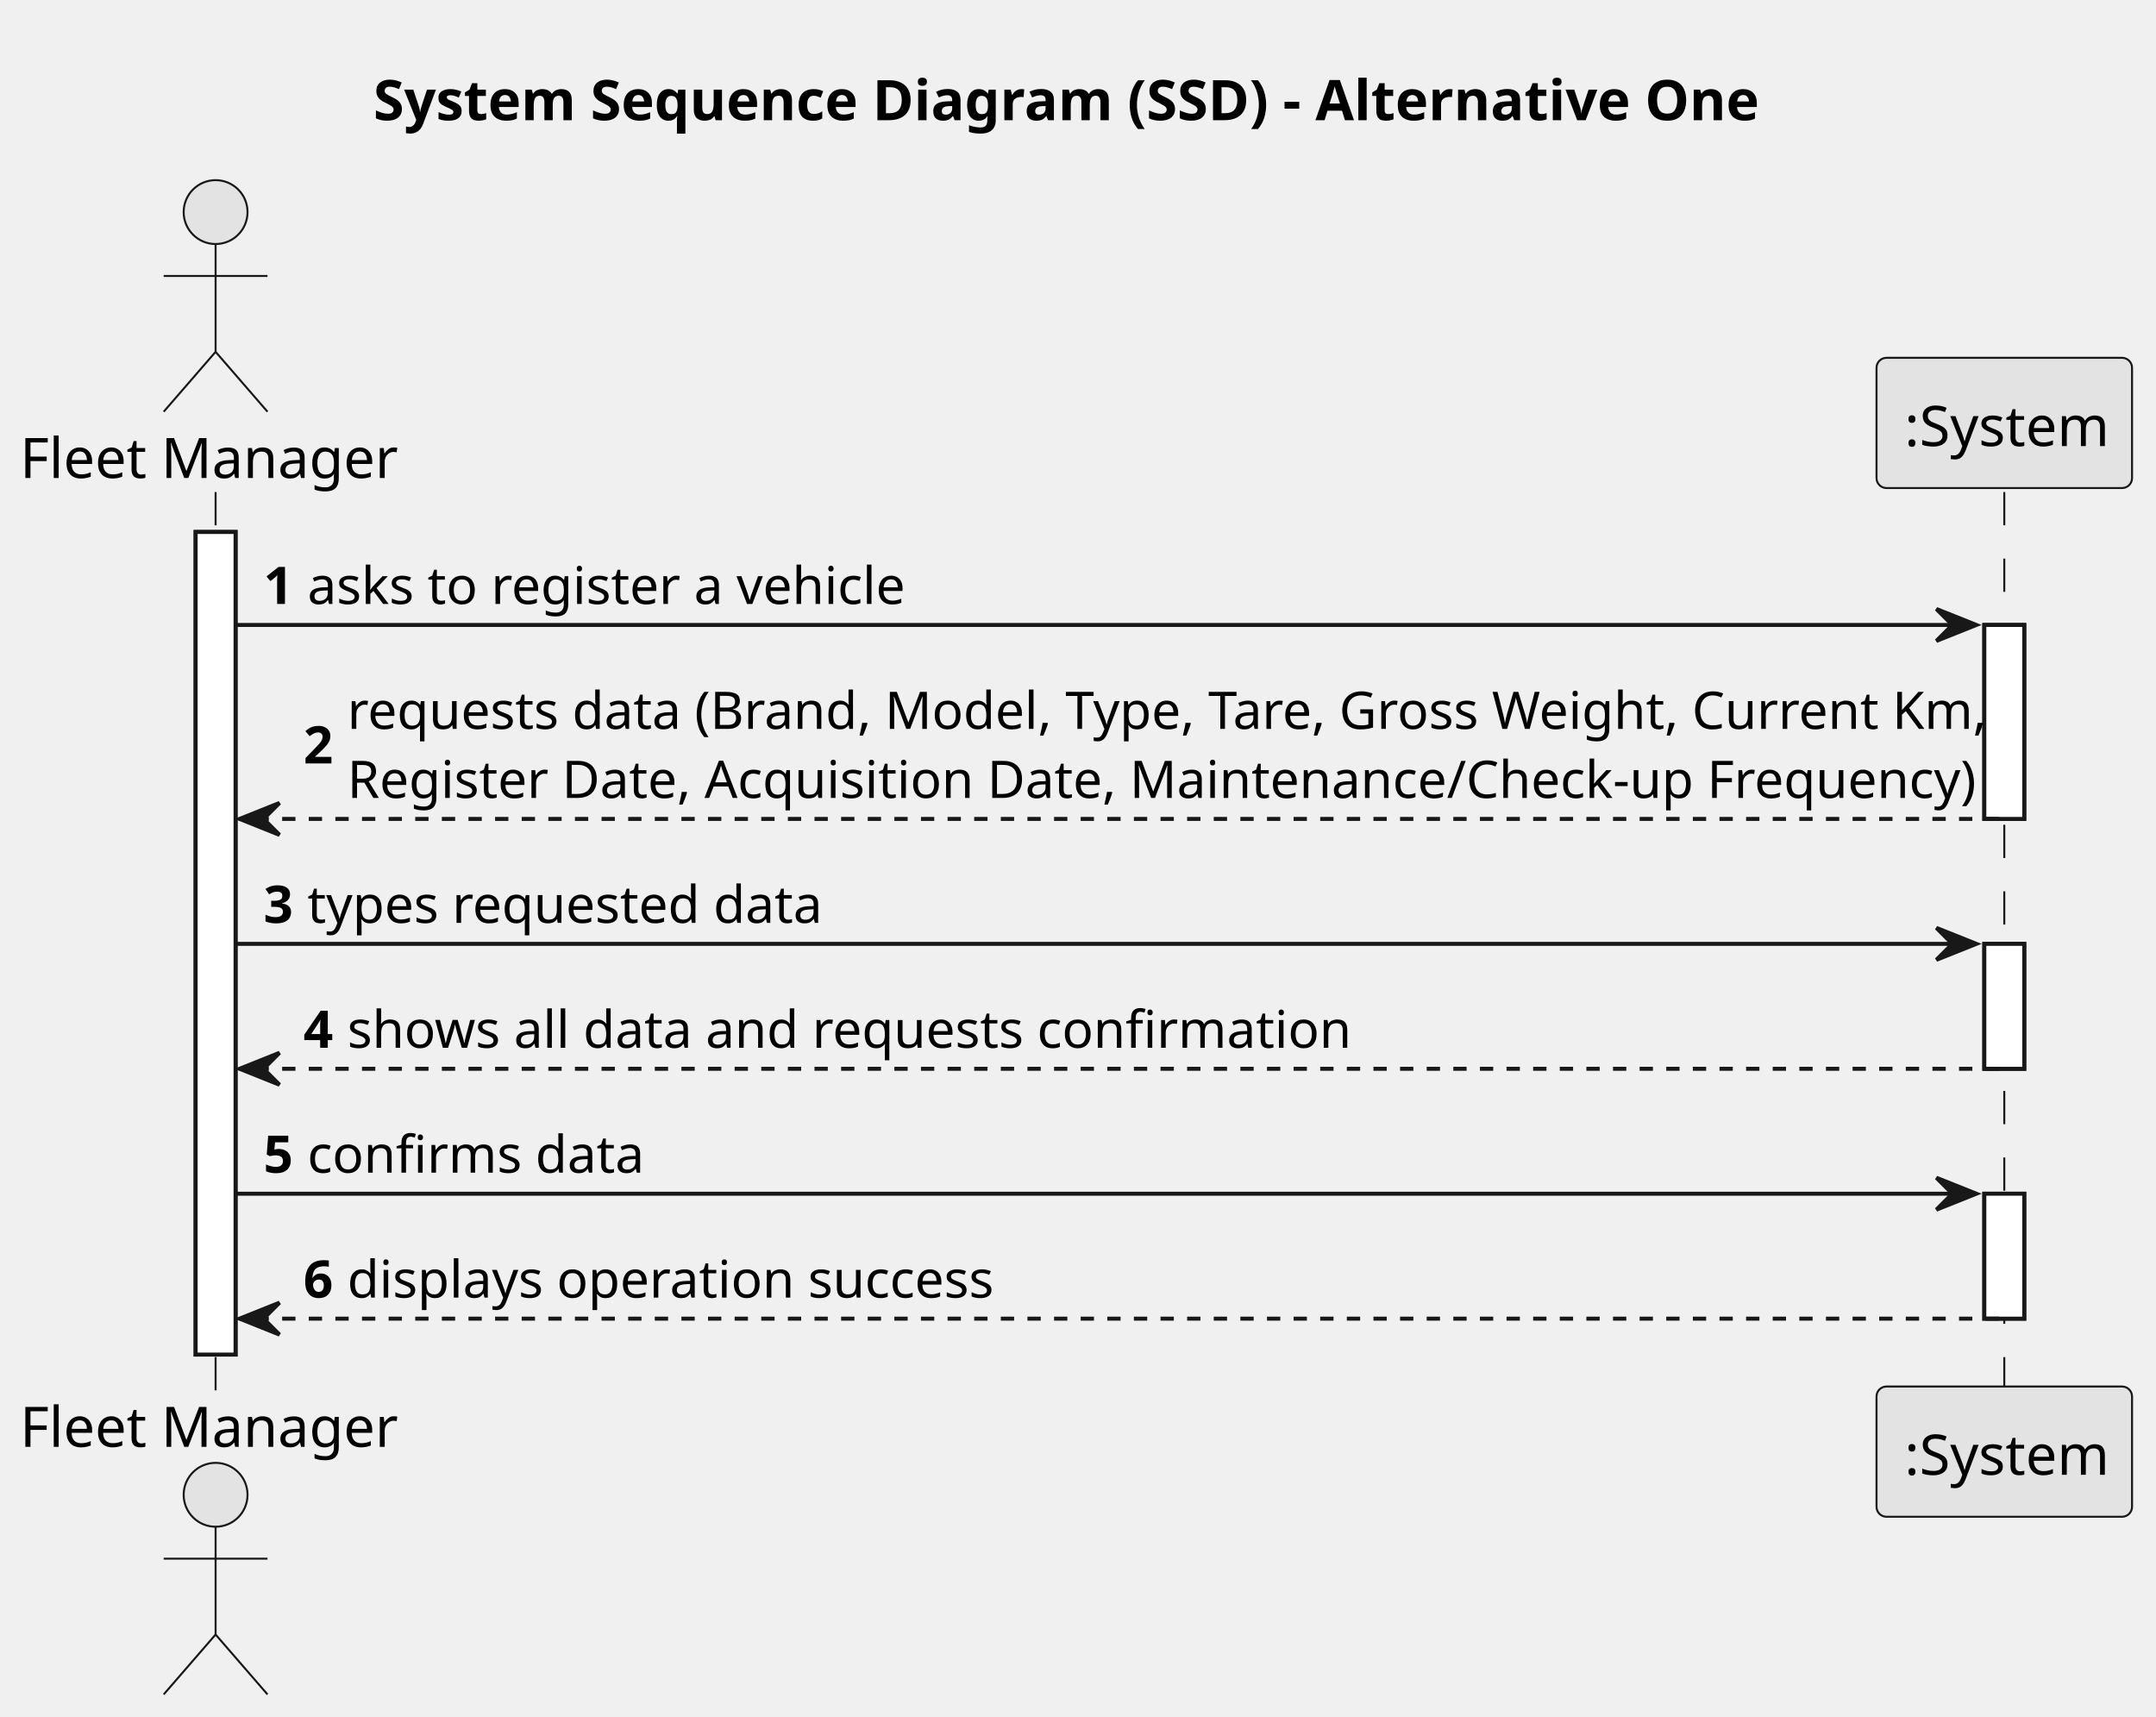
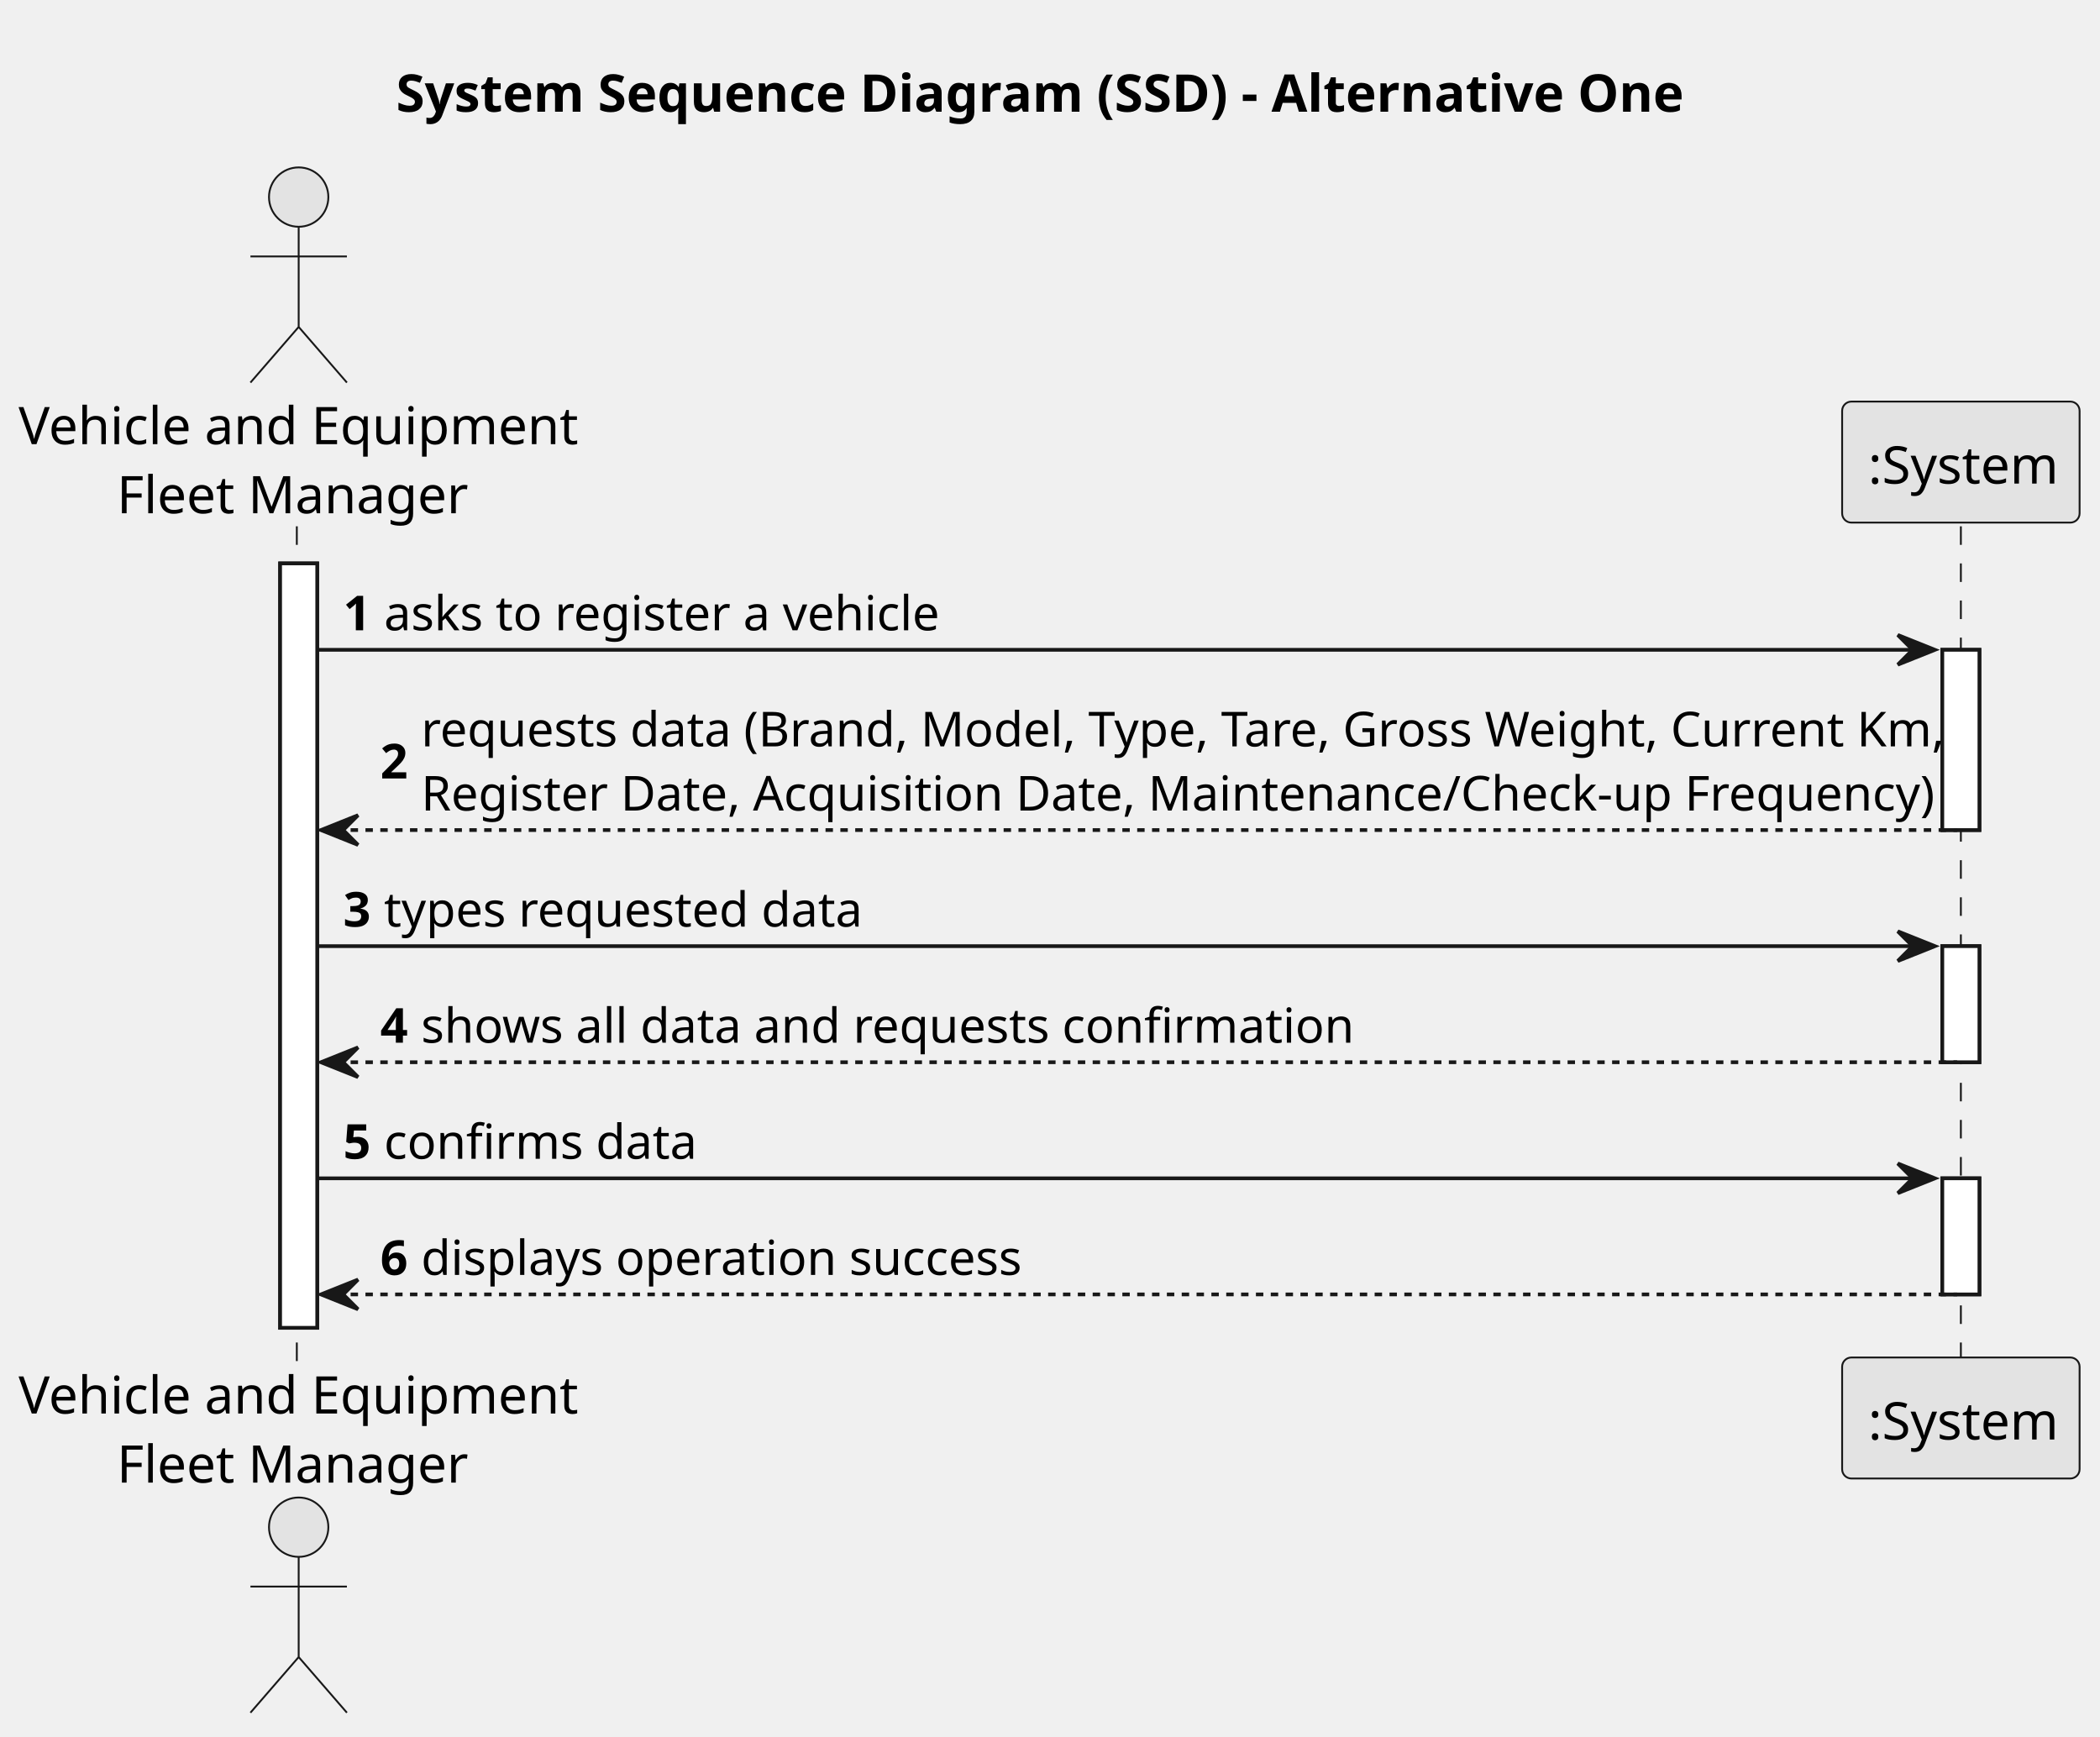
- <svg xmlns="http://www.w3.org/2000/svg" contentStyleType="text/css" height="258.6px" preserveAspectRatio="none" style="width:324px;height:258px;background:#FFFFFF;" version="1.1" viewBox="0 0 324 258" width="324px" zoomAndPan="magnify">
+ <svg xmlns="http://www.w3.org/2000/svg" contentStyleType="text/css" height="468px" preserveAspectRatio="none" style="width:566px;height:468px;background:#FFFFFF;" version="1.1" viewBox="0 0 566 468" width="566px" zoomAndPan="magnify">
  <defs />
  <g>
-     <text fill="#000000" font-family="sans-serif" font-size="8.4" font-weight="bold" lengthAdjust="spacing" textLength="210.6" x="56.1" y="18.064">System Sequence Diagram (SSD) - Alternative One</text>
-     <rect fill="#FFFFFF" height="123.622" style="stroke:#181818;stroke-width:0.6;" width="6" x="29.4" y="79.945" />
-     <rect fill="#FFFFFF" height="29.149" style="stroke:#181818;stroke-width:0.6;" width="6" x="298.2" y="93.92" />
-     <rect fill="#FFFFFF" height="18.775" style="stroke:#181818;stroke-width:0.6;" width="6" x="298.2" y="141.844" />
-     <rect fill="#FFFFFF" height="18.775" style="stroke:#181818;stroke-width:0.6;" width="6" x="298.2" y="179.393" />
-     <line style="stroke:#181818;stroke-width:0.3;stroke-dasharray:5.0,5.0;" x1="32.4" x2="32.4" y1="73.945" y2="208.968" />
-     <line style="stroke:#181818;stroke-width:0.3;stroke-dasharray:5.0,5.0;" x1="301.2" x2="301.2" y1="73.945" y2="208.968" />
-     <text fill="#000000" font-family="sans-serif" font-size="8.4" lengthAdjust="spacing" textLength="55.2" x="3" y="71.837">Fleet Manager</text>
-     <ellipse cx="32.4" cy="31.873" fill="#E3E3E3" rx="4.8" ry="4.8" style="stroke:#181818;stroke-width:0.3;" />
-     <path d="M32.4,36.673 L32.4,52.873 M24.6,41.473 L40.2,41.473 M32.4,52.873 L24.6,61.873 M32.4,52.873 L40.2,61.873 " fill="none" style="stroke:#181818;stroke-width:0.3;" />
-     <text fill="#000000" font-family="sans-serif" font-size="8.4" lengthAdjust="spacing" textLength="55.2" x="3" y="217.432">Fleet Manager</text>
-     <ellipse cx="32.4" cy="224.64" fill="#E3E3E3" rx="4.8" ry="4.8" style="stroke:#181818;stroke-width:0.3;" />
-     <path d="M32.4,229.44 L32.4,245.64 M24.6,234.24 L40.2,234.24 M32.4,245.64 L24.6,254.64 M32.4,245.64 L40.2,254.64 " fill="none" style="stroke:#181818;stroke-width:0.3;" />
-     <rect fill="#E3E3E3" height="19.573" rx="1.5" ry="1.5" style="stroke:#181818;stroke-width:0.3;" width="38.4" x="282" y="53.773" />
-     <text fill="#000000" font-family="sans-serif" font-size="8.4" lengthAdjust="spacing" textLength="30" x="286.2" y="67.037">:System</text>
-     <rect fill="#E3E3E3" height="19.573" rx="1.5" ry="1.5" style="stroke:#181818;stroke-width:0.3;" width="38.4" x="282" y="208.368" />
-     <text fill="#000000" font-family="sans-serif" font-size="8.4" lengthAdjust="spacing" textLength="30" x="286.2" y="221.632">:System</text>
-     <rect fill="#FFFFFF" height="123.622" style="stroke:#181818;stroke-width:0.6;" width="6" x="29.4" y="79.945" />
-     <rect fill="#FFFFFF" height="29.149" style="stroke:#181818;stroke-width:0.6;" width="6" x="298.2" y="93.92" />
-     <rect fill="#FFFFFF" height="18.775" style="stroke:#181818;stroke-width:0.6;" width="6" x="298.2" y="141.844" />
-     <rect fill="#FFFFFF" height="18.775" style="stroke:#181818;stroke-width:0.6;" width="6" x="298.2" y="179.393" />
-     <polygon fill="#181818" points="291,91.52,297,93.92,291,96.32,293.4,93.92" style="stroke:#181818;stroke-width:0.6;" />
-     <line style="stroke:#181818;stroke-width:0.6;" x1="35.4" x2="294.6" y1="93.92" y2="93.92" />
-     <text fill="#000000" font-family="sans-serif" font-size="7.8" font-weight="bold" lengthAdjust="spacing" textLength="4.2" x="39.6" y="90.762">1</text>
-     <text fill="#000000" font-family="sans-serif" font-size="7.8" lengthAdjust="spacing" textLength="86.4" x="46.2" y="90.762">asks to register a vehicle</text>
-     <polygon fill="#181818" points="42,120.669,36,123.069,42,125.469,39.6,123.069" style="stroke:#181818;stroke-width:0.6;" />
-     <line style="stroke:#181818;stroke-width:0.6;stroke-dasharray:2.0,2.0;" x1="38.4" x2="300.6" y1="123.069" y2="123.069" />
-     <text fill="#000000" font-family="sans-serif" font-size="7.8" font-weight="bold" lengthAdjust="spacing" textLength="4.2" x="45.6" y="114.724">2</text>
-     <text fill="#000000" font-family="sans-serif" font-size="7.8" lengthAdjust="spacing" textLength="239.4" x="52.2" y="109.537">requests data (Brand, Model, Type, Tare, Gross Weight, Current Km,</text>
-     <text fill="#000000" font-family="sans-serif" font-size="7.8" lengthAdjust="spacing" textLength="235.2" x="52.2" y="119.912">Register Date, Acquisition Date, Maintenance/Check-up Frequency)</text>
-     <polygon fill="#181818" points="291,139.444,297,141.844,291,144.244,293.4,141.844" style="stroke:#181818;stroke-width:0.6;" />
-     <line style="stroke:#181818;stroke-width:0.6;" x1="35.4" x2="294.6" y1="141.844" y2="141.844" />
-     <text fill="#000000" font-family="sans-serif" font-size="7.8" font-weight="bold" lengthAdjust="spacing" textLength="4.2" x="39.6" y="138.686">3</text>
-     <text fill="#000000" font-family="sans-serif" font-size="7.8" lengthAdjust="spacing" textLength="73.2" x="46.2" y="138.686">types requested data</text>
-     <polygon fill="#181818" points="42,158.218,36,160.618,42,163.018,39.6,160.618" style="stroke:#181818;stroke-width:0.6;" />
-     <line style="stroke:#181818;stroke-width:0.6;stroke-dasharray:2.0,2.0;" x1="38.4" x2="300.6" y1="160.618" y2="160.618" />
-     <text fill="#000000" font-family="sans-serif" font-size="7.8" font-weight="bold" lengthAdjust="spacing" textLength="4.2" x="45.6" y="157.461">4</text>
-     <text fill="#000000" font-family="sans-serif" font-size="7.8" lengthAdjust="spacing" textLength="141.6" x="52.2" y="157.461">shows all data and requests confirmation</text>
-     <polygon fill="#181818" points="291,176.993,297,179.393,291,181.793,293.4,179.393" style="stroke:#181818;stroke-width:0.6;" />
-     <line style="stroke:#181818;stroke-width:0.6;" x1="35.4" x2="294.6" y1="179.393" y2="179.393" />
-     <text fill="#000000" font-family="sans-serif" font-size="7.8" font-weight="bold" lengthAdjust="spacing" textLength="4.2" x="39.6" y="176.235">5</text>
-     <text fill="#000000" font-family="sans-serif" font-size="7.8" lengthAdjust="spacing" textLength="46.8" x="46.2" y="176.235">confirms data</text>
-     <polygon fill="#181818" points="42,195.768,36,198.168,42,200.568,39.6,198.168" style="stroke:#181818;stroke-width:0.6;" />
-     <line style="stroke:#181818;stroke-width:0.6;stroke-dasharray:2.0,2.0;" x1="38.4" x2="300.6" y1="198.168" y2="198.168" />
-     <text fill="#000000" font-family="sans-serif" font-size="7.8" font-weight="bold" lengthAdjust="spacing" textLength="4.2" x="45.6" y="195.01">6</text>
-     <text fill="#000000" font-family="sans-serif" font-size="7.8" lengthAdjust="spacing" textLength="94.8" x="52.2" y="195.01">displays operation success</text>
+     <text fill="#000000" font-family="sans-serif" font-size="14" font-weight="bold" lengthAdjust="spacing" textLength="351" x="106.75" y="30.107">System Sequence Diagram (SSD) - Alternative One</text>
+     <rect fill="#FFFFFF" height="206.037" style="stroke:#181818;stroke-width:1.0;" width="10" x="75.5" y="151.863" />
+     <rect fill="#FFFFFF" height="48.582" style="stroke:#181818;stroke-width:1.0;" width="10" x="523.5" y="175.154" />
+     <rect fill="#FFFFFF" height="31.291" style="stroke:#181818;stroke-width:1.0;" width="10" x="523.5" y="255.027" />
+     <rect fill="#FFFFFF" height="31.291" style="stroke:#181818;stroke-width:1.0;" width="10" x="523.5" y="317.609" />
+     <line style="stroke:#181818;stroke-width:0.5;stroke-dasharray:5.0,5.0;" x1="80" x2="80" y1="141.863" y2="366.9" />
+     <line style="stroke:#181818;stroke-width:0.5;stroke-dasharray:5.0,5.0;" x1="528.5" x2="528.5" y1="141.863" y2="366.9" />
+     <text fill="#000000" font-family="sans-serif" font-size="14" lengthAdjust="spacing" textLength="145" x="5" y="119.728">Vehicle and Equipment</text>
+     <text fill="#000000" font-family="sans-serif" font-size="14" lengthAdjust="spacing" textLength="92" x="31.5" y="138.35">Fleet Manager</text>
+     <ellipse cx="80.5" cy="53.121" fill="#E3E3E3" rx="8" ry="8" style="stroke:#181818;stroke-width:0.5;" />
+     <path d="M80.5,61.121 L80.5,88.121 M67.5,69.121 L93.5,69.121 M80.5,88.121 L67.5,103.121 M80.5,88.121 L93.5,103.121 " fill="none" style="stroke:#181818;stroke-width:0.5;" />
+     <text fill="#000000" font-family="sans-serif" font-size="14" lengthAdjust="spacing" textLength="145" x="5" y="381.008">Vehicle and Equipment</text>
+     <text fill="#000000" font-family="sans-serif" font-size="14" lengthAdjust="spacing" textLength="92" x="31.5" y="399.629">Fleet Manager</text>
+     <ellipse cx="80.5" cy="411.643" fill="#E3E3E3" rx="8" ry="8" style="stroke:#181818;stroke-width:0.5;" />
+     <path d="M80.5,419.643 L80.5,446.643 M67.5,427.643 L93.5,427.643 M80.5,446.643 L67.5,461.643 M80.5,446.643 L93.5,461.643 " fill="none" style="stroke:#181818;stroke-width:0.5;" />
+     <rect fill="#E3E3E3" height="32.621" rx="2.5" ry="2.5" style="stroke:#181818;stroke-width:0.5;" width="64" x="496.5" y="108.242" />
+     <text fill="#000000" font-family="sans-serif" font-size="14" lengthAdjust="spacing" textLength="50" x="503.5" y="130.35">:System</text>
+     <rect fill="#E3E3E3" height="32.621" rx="2.5" ry="2.5" style="stroke:#181818;stroke-width:0.5;" width="64" x="496.5" y="365.9" />
+     <text fill="#000000" font-family="sans-serif" font-size="14" lengthAdjust="spacing" textLength="50" x="503.5" y="388.008">:System</text>
+     <rect fill="#FFFFFF" height="206.037" style="stroke:#181818;stroke-width:1.0;" width="10" x="75.5" y="151.863" />
+     <rect fill="#FFFFFF" height="48.582" style="stroke:#181818;stroke-width:1.0;" width="10" x="523.5" y="175.154" />
+     <rect fill="#FFFFFF" height="31.291" style="stroke:#181818;stroke-width:1.0;" width="10" x="523.5" y="255.027" />
+     <rect fill="#FFFFFF" height="31.291" style="stroke:#181818;stroke-width:1.0;" width="10" x="523.5" y="317.609" />
+     <polygon fill="#181818" points="511.5,171.154,521.5,175.154,511.5,179.154,515.5,175.154" style="stroke:#181818;stroke-width:1.0;" />
+     <line style="stroke:#181818;stroke-width:1.0;" x1="85.5" x2="517.5" y1="175.154" y2="175.154" />
+     <text fill="#000000" font-family="sans-serif" font-size="13" font-weight="bold" lengthAdjust="spacing" textLength="7" x="92.5" y="169.892">1</text>
+     <text fill="#000000" font-family="sans-serif" font-size="13" lengthAdjust="spacing" textLength="144" x="103.5" y="169.892">asks to register a vehicle</text>
+     <polygon fill="#181818" points="96.5,219.736,86.5,223.736,96.5,227.736,92.5,223.736" style="stroke:#181818;stroke-width:1.0;" />
+     <line style="stroke:#181818;stroke-width:1.0;stroke-dasharray:2.0,2.0;" x1="90.5" x2="527.5" y1="223.736" y2="223.736" />
+     <text fill="#000000" font-family="sans-serif" font-size="13" font-weight="bold" lengthAdjust="spacing" textLength="7" x="102.5" y="209.828">2</text>
+     <text fill="#000000" font-family="sans-serif" font-size="13" lengthAdjust="spacing" textLength="399" x="113.5" y="201.183">requests data (Brand, Model, Type, Tare, Gross Weight, Current Km,</text>
+     <text fill="#000000" font-family="sans-serif" font-size="13" lengthAdjust="spacing" textLength="392" x="113.5" y="218.474">Register Date, Acquisition Date, Maintenance/Check-up Frequency)</text>
+     <polygon fill="#181818" points="511.5,251.027,521.5,255.027,511.5,259.027,515.5,255.027" style="stroke:#181818;stroke-width:1.0;" />
+     <line style="stroke:#181818;stroke-width:1.0;" x1="85.5" x2="517.5" y1="255.027" y2="255.027" />
+     <text fill="#000000" font-family="sans-serif" font-size="13" font-weight="bold" lengthAdjust="spacing" textLength="7" x="92.5" y="249.765">3</text>
+     <text fill="#000000" font-family="sans-serif" font-size="13" lengthAdjust="spacing" textLength="122" x="103.5" y="249.765">types requested data</text>
+     <polygon fill="#181818" points="96.5,282.318,86.5,286.318,96.5,290.318,92.5,286.318" style="stroke:#181818;stroke-width:1.0;" />
+     <line style="stroke:#181818;stroke-width:1.0;stroke-dasharray:2.0,2.0;" x1="90.5" x2="527.5" y1="286.318" y2="286.318" />
+     <text fill="#000000" font-family="sans-serif" font-size="13" font-weight="bold" lengthAdjust="spacing" textLength="7" x="102.5" y="281.056">4</text>
+     <text fill="#000000" font-family="sans-serif" font-size="13" lengthAdjust="spacing" textLength="236" x="113.5" y="281.056">shows all data and requests confirmation</text>
+     <polygon fill="#181818" points="511.5,313.609,521.5,317.609,511.5,321.609,515.5,317.609" style="stroke:#181818;stroke-width:1.0;" />
+     <line style="stroke:#181818;stroke-width:1.0;" x1="85.5" x2="517.5" y1="317.609" y2="317.609" />
+     <text fill="#000000" font-family="sans-serif" font-size="13" font-weight="bold" lengthAdjust="spacing" textLength="7" x="92.5" y="312.347">5</text>
+     <text fill="#000000" font-family="sans-serif" font-size="13" lengthAdjust="spacing" textLength="78" x="103.5" y="312.347">confirms data</text>
+     <polygon fill="#181818" points="96.5,344.9,86.5,348.9,96.5,352.9,92.5,348.9" style="stroke:#181818;stroke-width:1.0;" />
+     <line style="stroke:#181818;stroke-width:1.0;stroke-dasharray:2.0,2.0;" x1="90.5" x2="527.5" y1="348.9" y2="348.9" />
+     <text fill="#000000" font-family="sans-serif" font-size="13" font-weight="bold" lengthAdjust="spacing" textLength="7" x="102.5" y="343.638">6</text>
+     <text fill="#000000" font-family="sans-serif" font-size="13" lengthAdjust="spacing" textLength="158" x="113.5" y="343.638">displays operation success</text>
  </g>
</svg>
